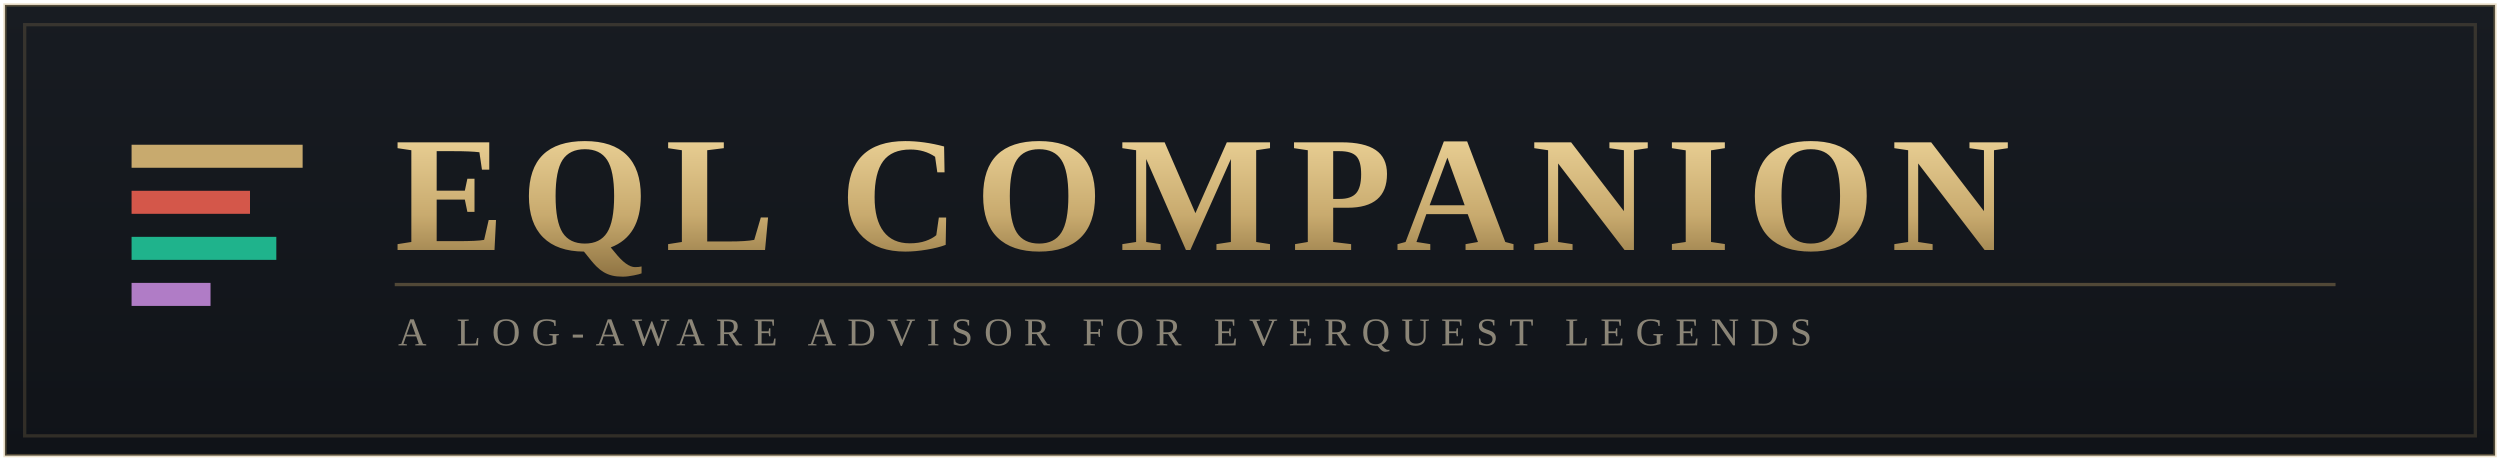
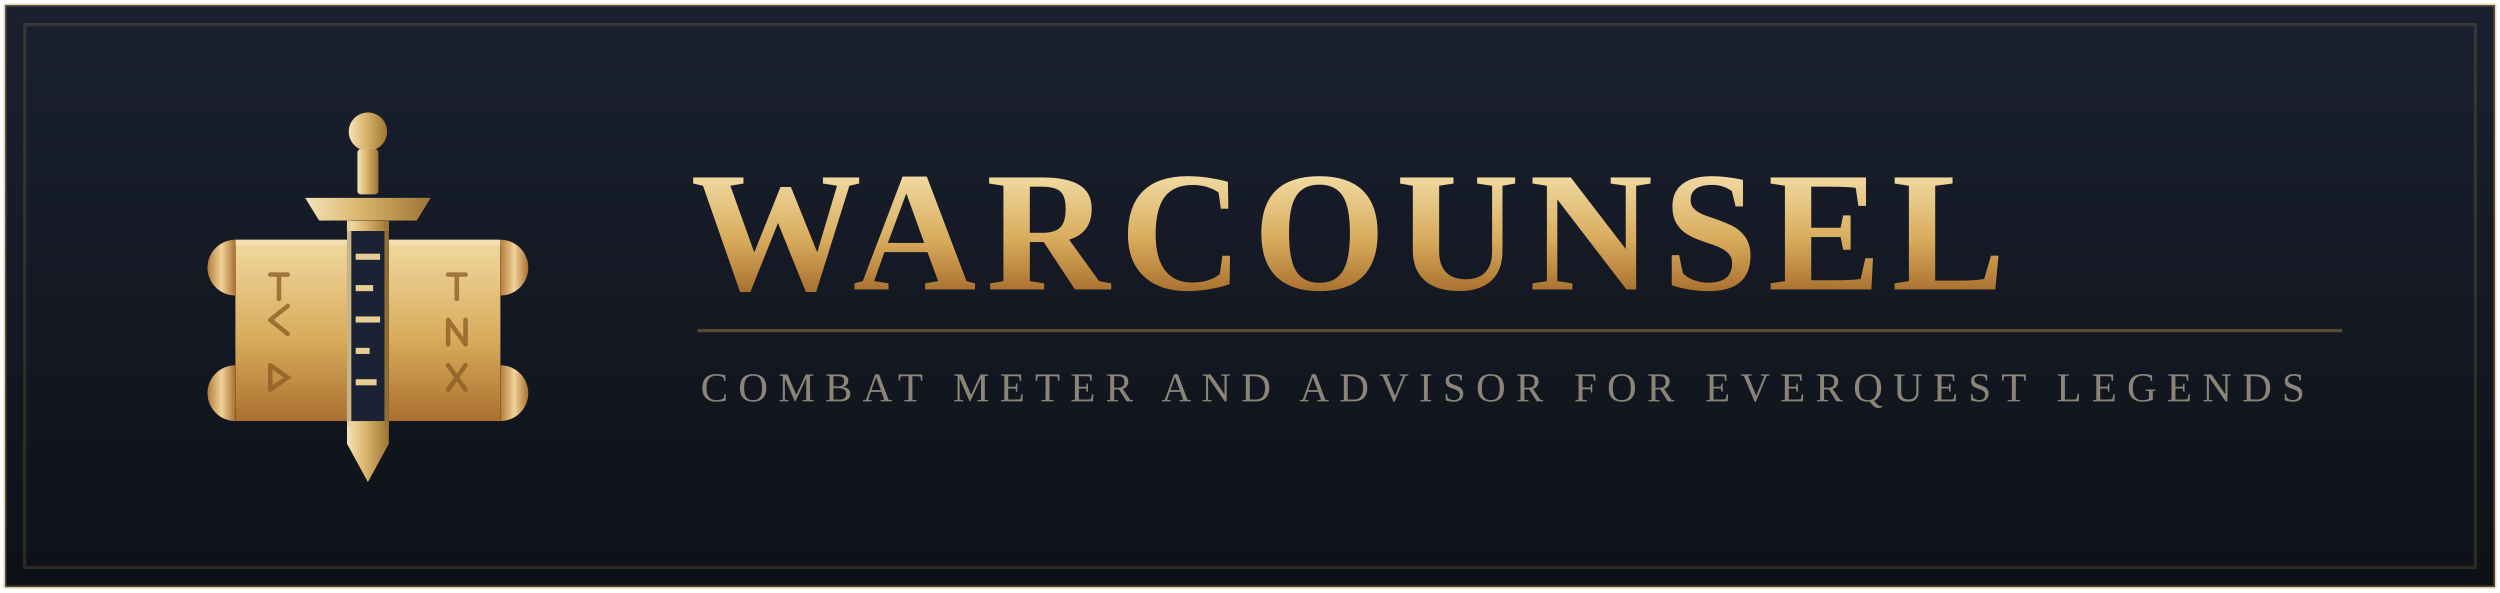
- <svg xmlns="http://www.w3.org/2000/svg" width="760" height="140" viewBox="0 0 760 140" role="img" aria-label="EQL Companion">
+ <svg xmlns="http://www.w3.org/2000/svg" width="760" height="180" viewBox="0 0 760 180" role="img" aria-label="WarCounsel">
  <defs>
+     <linearGradient id="bg" x1="0" y1="0" x2="0" y2="1">
+       <stop offset="0" stop-color="#1b2030" />
+       <stop offset="1" stop-color="#0d1117" />
+     </linearGradient>
    <linearGradient id="gold" x1="0" y1="0" x2="0" y2="1">
-       <stop offset="0" stop-color="#e7cd92" />
-       <stop offset="0.55" stop-color="#c8aa6e" />
-       <stop offset="1" stop-color="#8f7443" />
+       <stop offset="0" stop-color="#f0d9a0" />
+       <stop offset="0.55" stop-color="#d8ab5c" />
+       <stop offset="1" stop-color="#a9702f" />
    </linearGradient>
-     <linearGradient id="bg" x1="0" y1="0" x2="0" y2="1">
-       <stop offset="0" stop-color="#181c22" />
-       <stop offset="1" stop-color="#101318" />
+     <linearGradient id="scroll" x1="0" y1="0" x2="0" y2="1">
+       <stop offset="0" stop-color="#f2d9a0" />
+       <stop offset="0.55" stop-color="#d8ab5c" />
+       <stop offset="1" stop-color="#a9702f" />
+     </linearGradient>
+     <linearGradient id="roll" x1="0" y1="0" x2="1" y2="0">
+       <stop offset="0" stop-color="#b47c37" />
+       <stop offset="0.5" stop-color="#f0d29a" />
+       <stop offset="1" stop-color="#a9702f" />
+     </linearGradient>
+     <linearGradient id="steel" x1="0" y1="0" x2="1" y2="0">
+       <stop offset="0" stop-color="#f4e3b8" />
+       <stop offset="0.45" stop-color="#d9b46b" />
+       <stop offset="1" stop-color="#9d7534" />
    </linearGradient>
  </defs>
-   <rect x="1.5" y="1.5" width="757" height="137" fill="url(#bg)" stroke="rgba(200,170,110,0.34)" stroke-width="1" />
-   <rect x="7.5" y="7.5" width="745" height="125" fill="none" stroke="rgba(200,170,110,0.18)" stroke-width="1" />
-   <rect x="40" y="44" width="52" height="7" fill="#c8aa6e" />
-   <rect x="40" y="58" width="36" height="7" fill="#d4574a" />
-   <rect x="40" y="72" width="44" height="7" fill="#1fb38c" />
-   <rect x="40" y="86" width="24" height="7" fill="#b07cc6" />
-   <text x="120" y="76" font-family="Georgia, 'Times New Roman', serif" font-size="50" letter-spacing="5" fill="url(#gold)" font-weight="bold">EQL COMPANION</text>
-   <rect x="120" y="86" width="590" height="1" fill="rgba(200,170,110,0.34)" />
-   <text x="121" y="105" font-family="Georgia, 'Times New Roman', serif" font-size="12" letter-spacing="3.4" fill="#8b8577">A LOG-AWARE ADVISOR FOR EVERQUEST LEGENDS</text>
+   <rect x="1.5" y="1.5" width="757" height="177" fill="url(#bg)" stroke="rgba(216,171,92,0.34)" stroke-width="1" />
+   <rect x="7.5" y="7.5" width="745" height="165" fill="none" stroke="rgba(216,171,92,0.16)" stroke-width="1" />
+   <g transform="translate(44,22) scale(0.53)">
+     <rect x="52" y="96" width="152" height="104" fill="url(#scroll)" />
+     <path d="M52 96 a16 16 0 0 0 0 32 l0 72 a16 16 0 0 1 0 -32 Z" fill="url(#roll)" />
+     <path d="M204 96 a16 16 0 0 1 0 32 l0 72 a16 16 0 0 0 0 -32 Z" fill="url(#roll)" />
+     <rect x="52" y="96" width="152" height="3" fill="#f7e6bd" opacity="0.55" />
+     <g stroke="#8a5a22" stroke-width="2.6" stroke-linecap="round" fill="none" opacity="0.75">
+       <path d="M72 116 l10 0 M77 116 l0 14" />
+       <path d="M72 142 l10 -8 M72 142 l10 8" />
+       <path d="M72 168 l0 14 M72 168 l10 7 l-10 7" />
+       <path d="M174 116 l10 0 M179 116 l0 14" />
+       <path d="M174 142 l0 14 M174 142 l10 14 M184 142 l0 14" />
+       <path d="M174 168 l10 14 M184 168 l-10 14" />
+     </g>
+     <circle cx="128" cy="34" r="11" fill="url(#steel)" />
+     <rect x="122" y="44" width="12" height="26" rx="2" fill="url(#steel)" />
+     <path d="M92 72 l72 0 l-8 13 l-56 0 Z" fill="url(#steel)" />
+     <path d="M116 85 l24 0 l0 128 l-12 22 l-12 -22 Z" fill="#1b2233" />
+     <path d="M116 85 l24 0 l0 6 l-24 0 Z" fill="url(#steel)" />
+     <path d="M116 200 l24 0 l0 13 l-12 22 l-12 -22 Z" fill="url(#steel)" />
+     <rect x="116" y="85" width="2.5" height="118" fill="#e6cf95" opacity="0.85" />
+     <rect x="137.5" y="85" width="2.5" height="118" fill="#9d7534" opacity="0.9" />
+     <g fill="#e6cf95">
+       <rect x="121" y="104" width="14" height="3.5" />
+       <rect x="121" y="122" width="10" height="3.5" />
+       <rect x="121" y="140" width="14" height="3.5" />
+       <rect x="121" y="158" width="8" height="3.5" />
+       <rect x="121" y="176" width="12" height="3.5" />
+     </g>
+   </g>
+   <text x="210" y="88" font-family="Georgia, 'Times New Roman', serif" font-size="52" letter-spacing="3" font-weight="bold" fill="url(#gold)">WARCOUNSEL</text>
+   <rect x="212" y="100" width="500" height="1" fill="rgba(216,171,92,0.34)" />
+   <text x="213" y="122" font-family="Georgia, 'Times New Roman', serif" font-size="12.5" letter-spacing="3.1" fill="#8b8577">COMBAT METER AND ADVISOR FOR EVERQUEST LEGENDS</text>
</svg>
